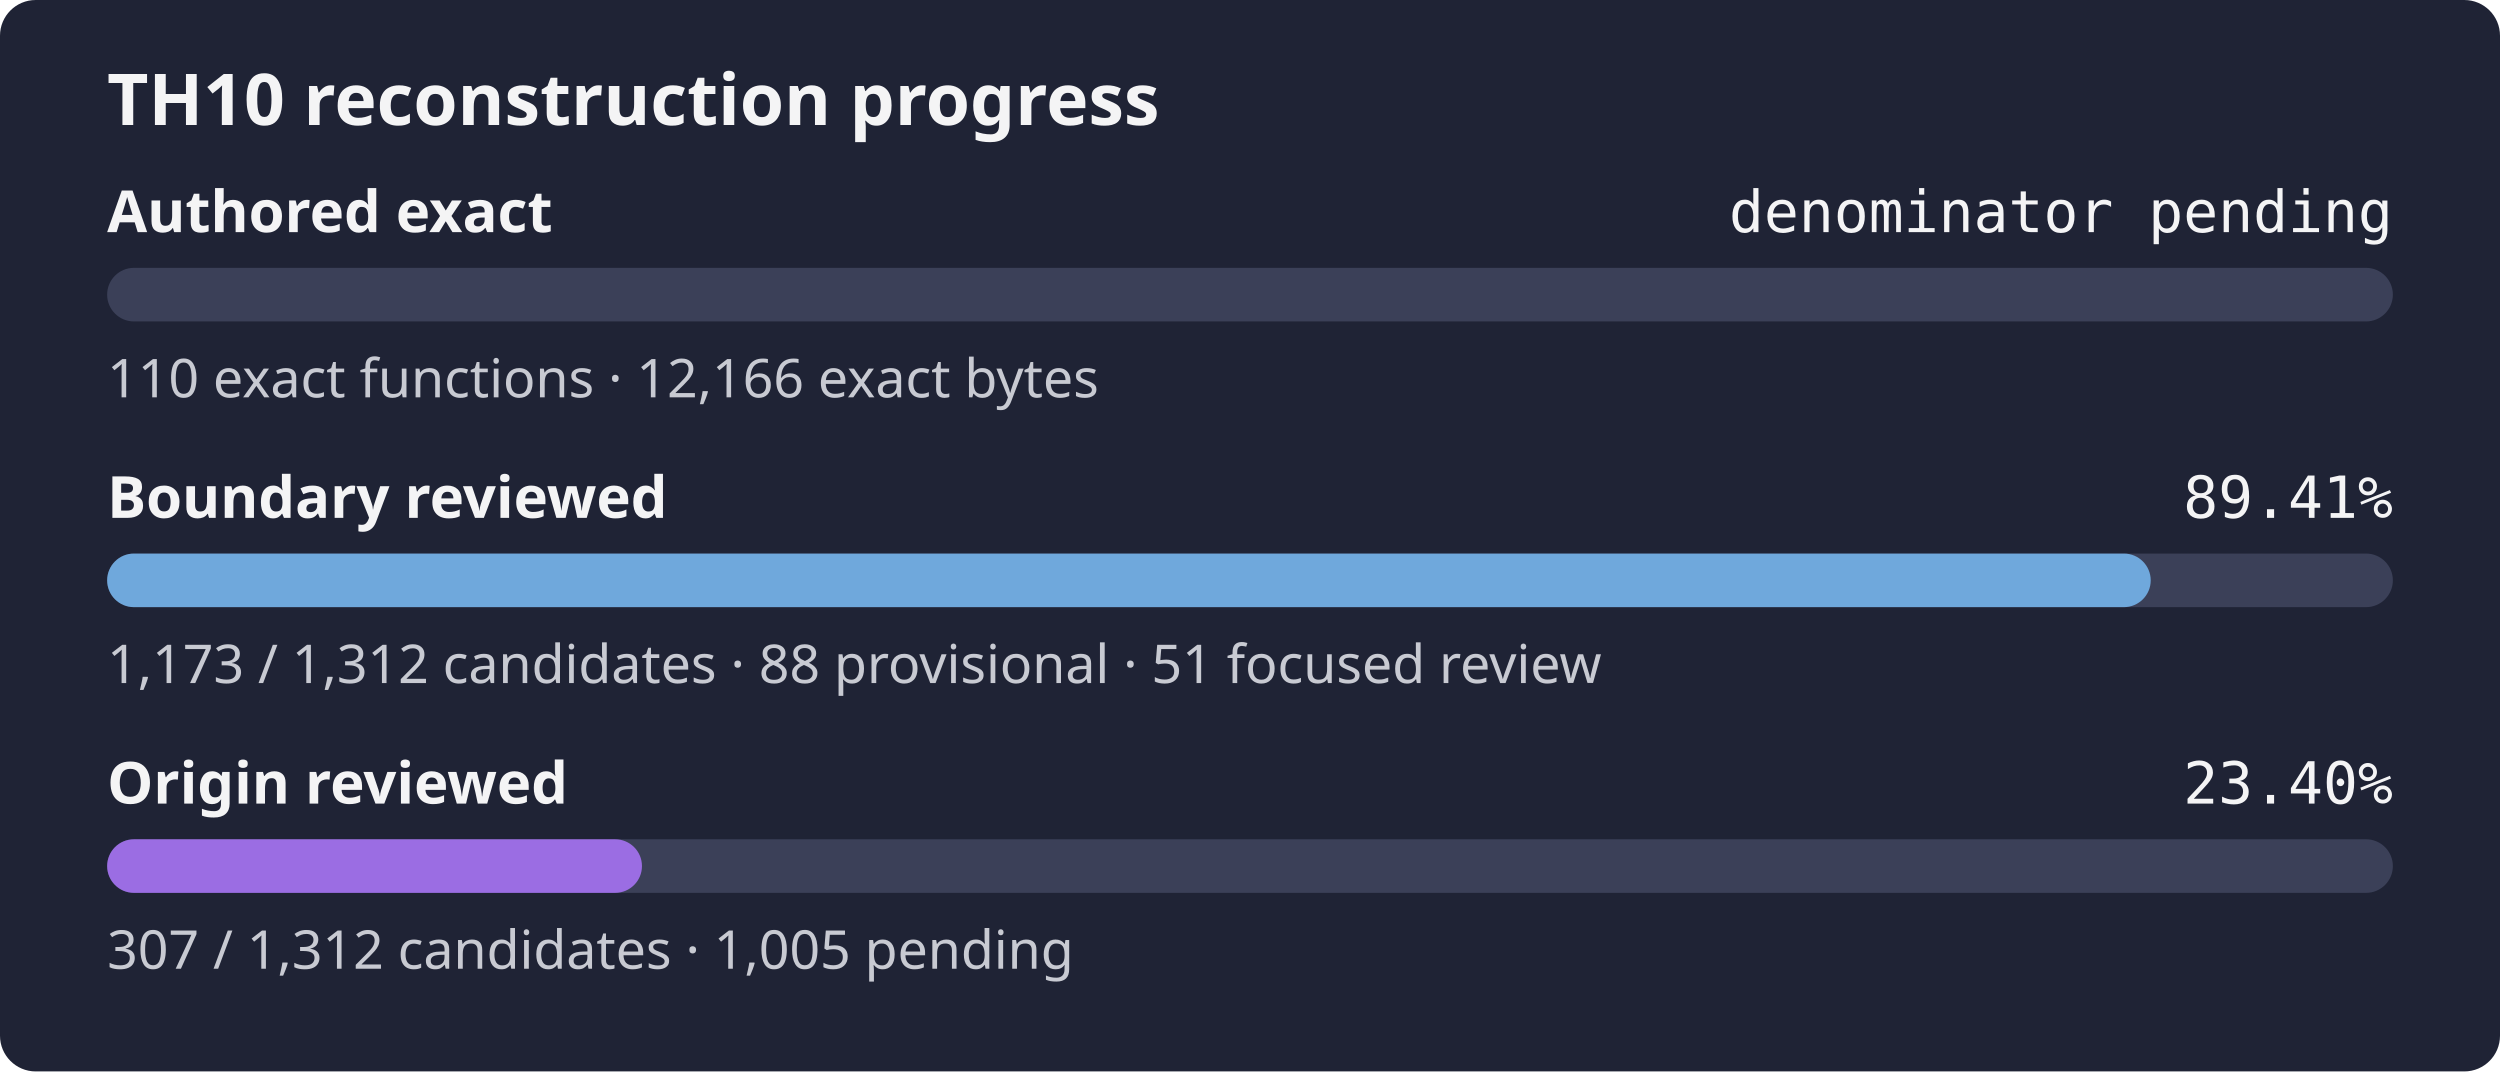
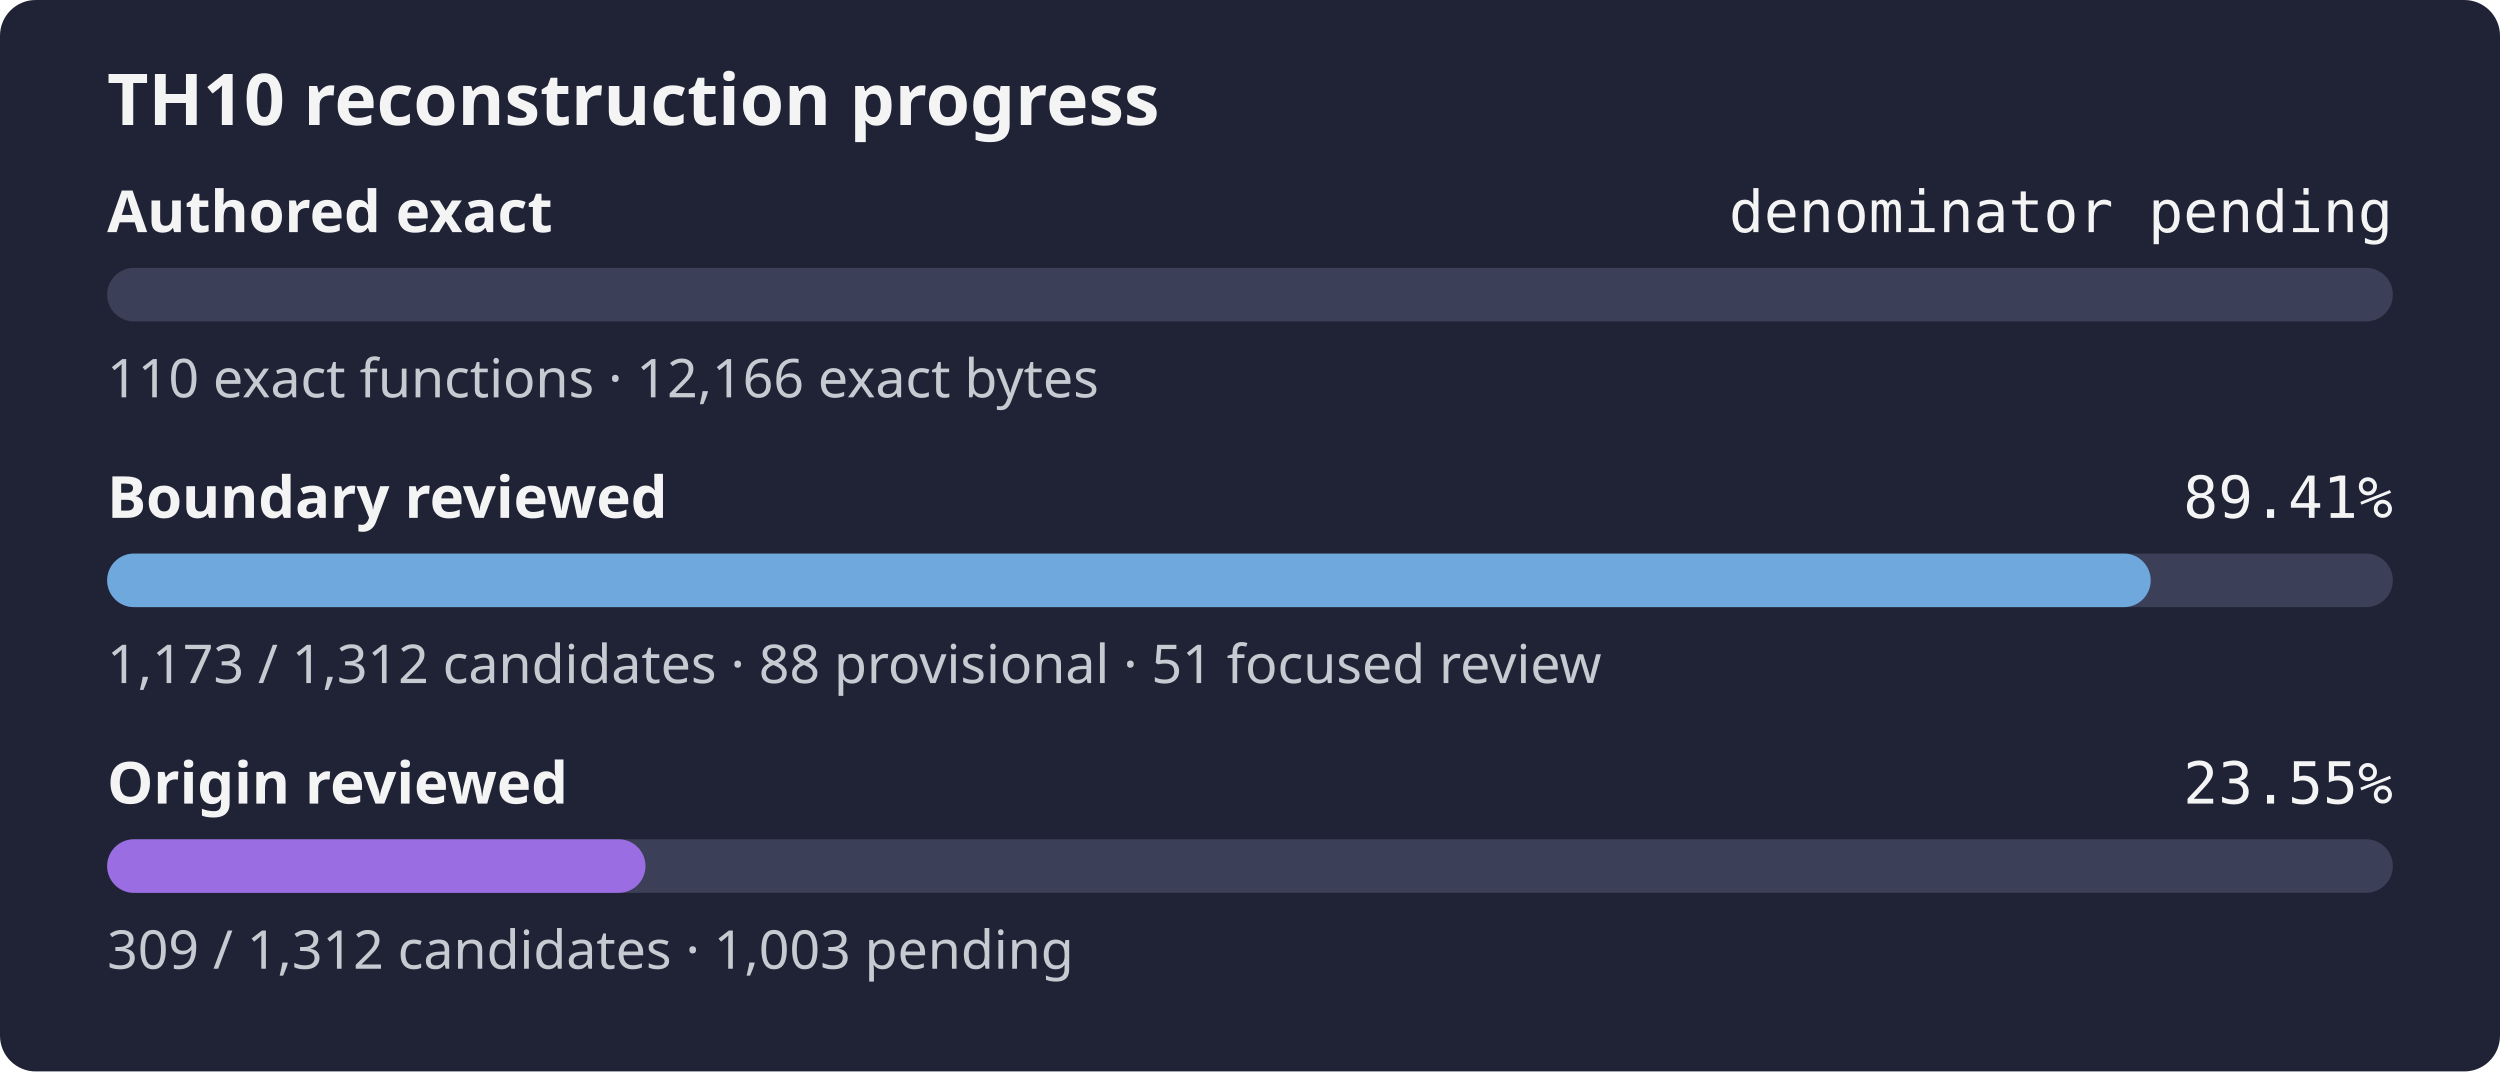
- <svg xmlns="http://www.w3.org/2000/svg" width="560" height="240" role="img" aria-label="TH10 reconstruction progress: authored exact denominator pending, boundary review 89.41%, origin review 23.40%">
+ <svg xmlns="http://www.w3.org/2000/svg" width="560" height="240" role="img" aria-label="TH10 reconstruction progress: authored exact denominator pending, boundary review 89.41%, origin review 23.55%">
  <rect width="560" height="240" rx="8" fill="#1f2335" />
  <text x="24" y="28" fill="#f4f4f5" font-family="sans-serif" font-size="16" font-weight="600">TH10 reconstruction progress</text>
  <text x="24" y="52" fill="#f4f4f5" font-family="sans-serif" font-size="13" font-weight="600">Authored exact</text>
  <text x="536" y="52" fill="#f4f4f5" text-anchor="end" font-family="monospace" font-size="13">denominator pending</text>
  <rect x="24" y="60" width="512" height="12" rx="6" fill="#3b4058" />
  <rect x="24" y="60" width="0.00" height="12" rx="6" fill="#9b6de3" />
  <text x="24" y="89" fill="#c8cad2" font-family="sans-serif" font-size="12">110 exact functions · 12,166 exact bytes</text>
  <text x="24" y="116" fill="#f4f4f5" font-family="sans-serif" font-size="13" font-weight="600">Boundary reviewed</text>
  <text x="536" y="116" fill="#f4f4f5" text-anchor="end" font-family="monospace" font-size="13">89.41%</text>
  <rect x="24" y="124" width="512" height="12" rx="6" fill="#3b4058" />
  <rect x="24" y="124" width="457.76" height="12" rx="6" fill="#6fa8dc" />
  <text x="24" y="153" fill="#c8cad2" font-family="sans-serif" font-size="12">1,173 / 1,312 candidates · 88 provisional · 51 focused review</text>
  <text x="24" y="180" fill="#f4f4f5" font-family="sans-serif" font-size="13" font-weight="600">Origin reviewed</text>
-   <text x="536" y="180" fill="#f4f4f5" text-anchor="end" font-family="monospace" font-size="13">23.40%</text>
+   <text x="536" y="180" fill="#f4f4f5" text-anchor="end" font-family="monospace" font-size="13">23.55%</text>
  <rect x="24" y="188" width="512" height="12" rx="6" fill="#3b4058" />
-   <rect x="24" y="188" width="119.80" height="12" rx="6" fill="#9b6de3" />
-   <text x="24" y="217" fill="#c8cad2" font-family="sans-serif" font-size="12">307 / 1,312 candidates · 1,005 pending</text>
+   <rect x="24" y="188" width="120.59" height="12" rx="6" fill="#9b6de3" />
+   <text x="24" y="217" fill="#c8cad2" font-family="sans-serif" font-size="12">309 / 1,312 candidates · 1,003 pending</text>
</svg>
